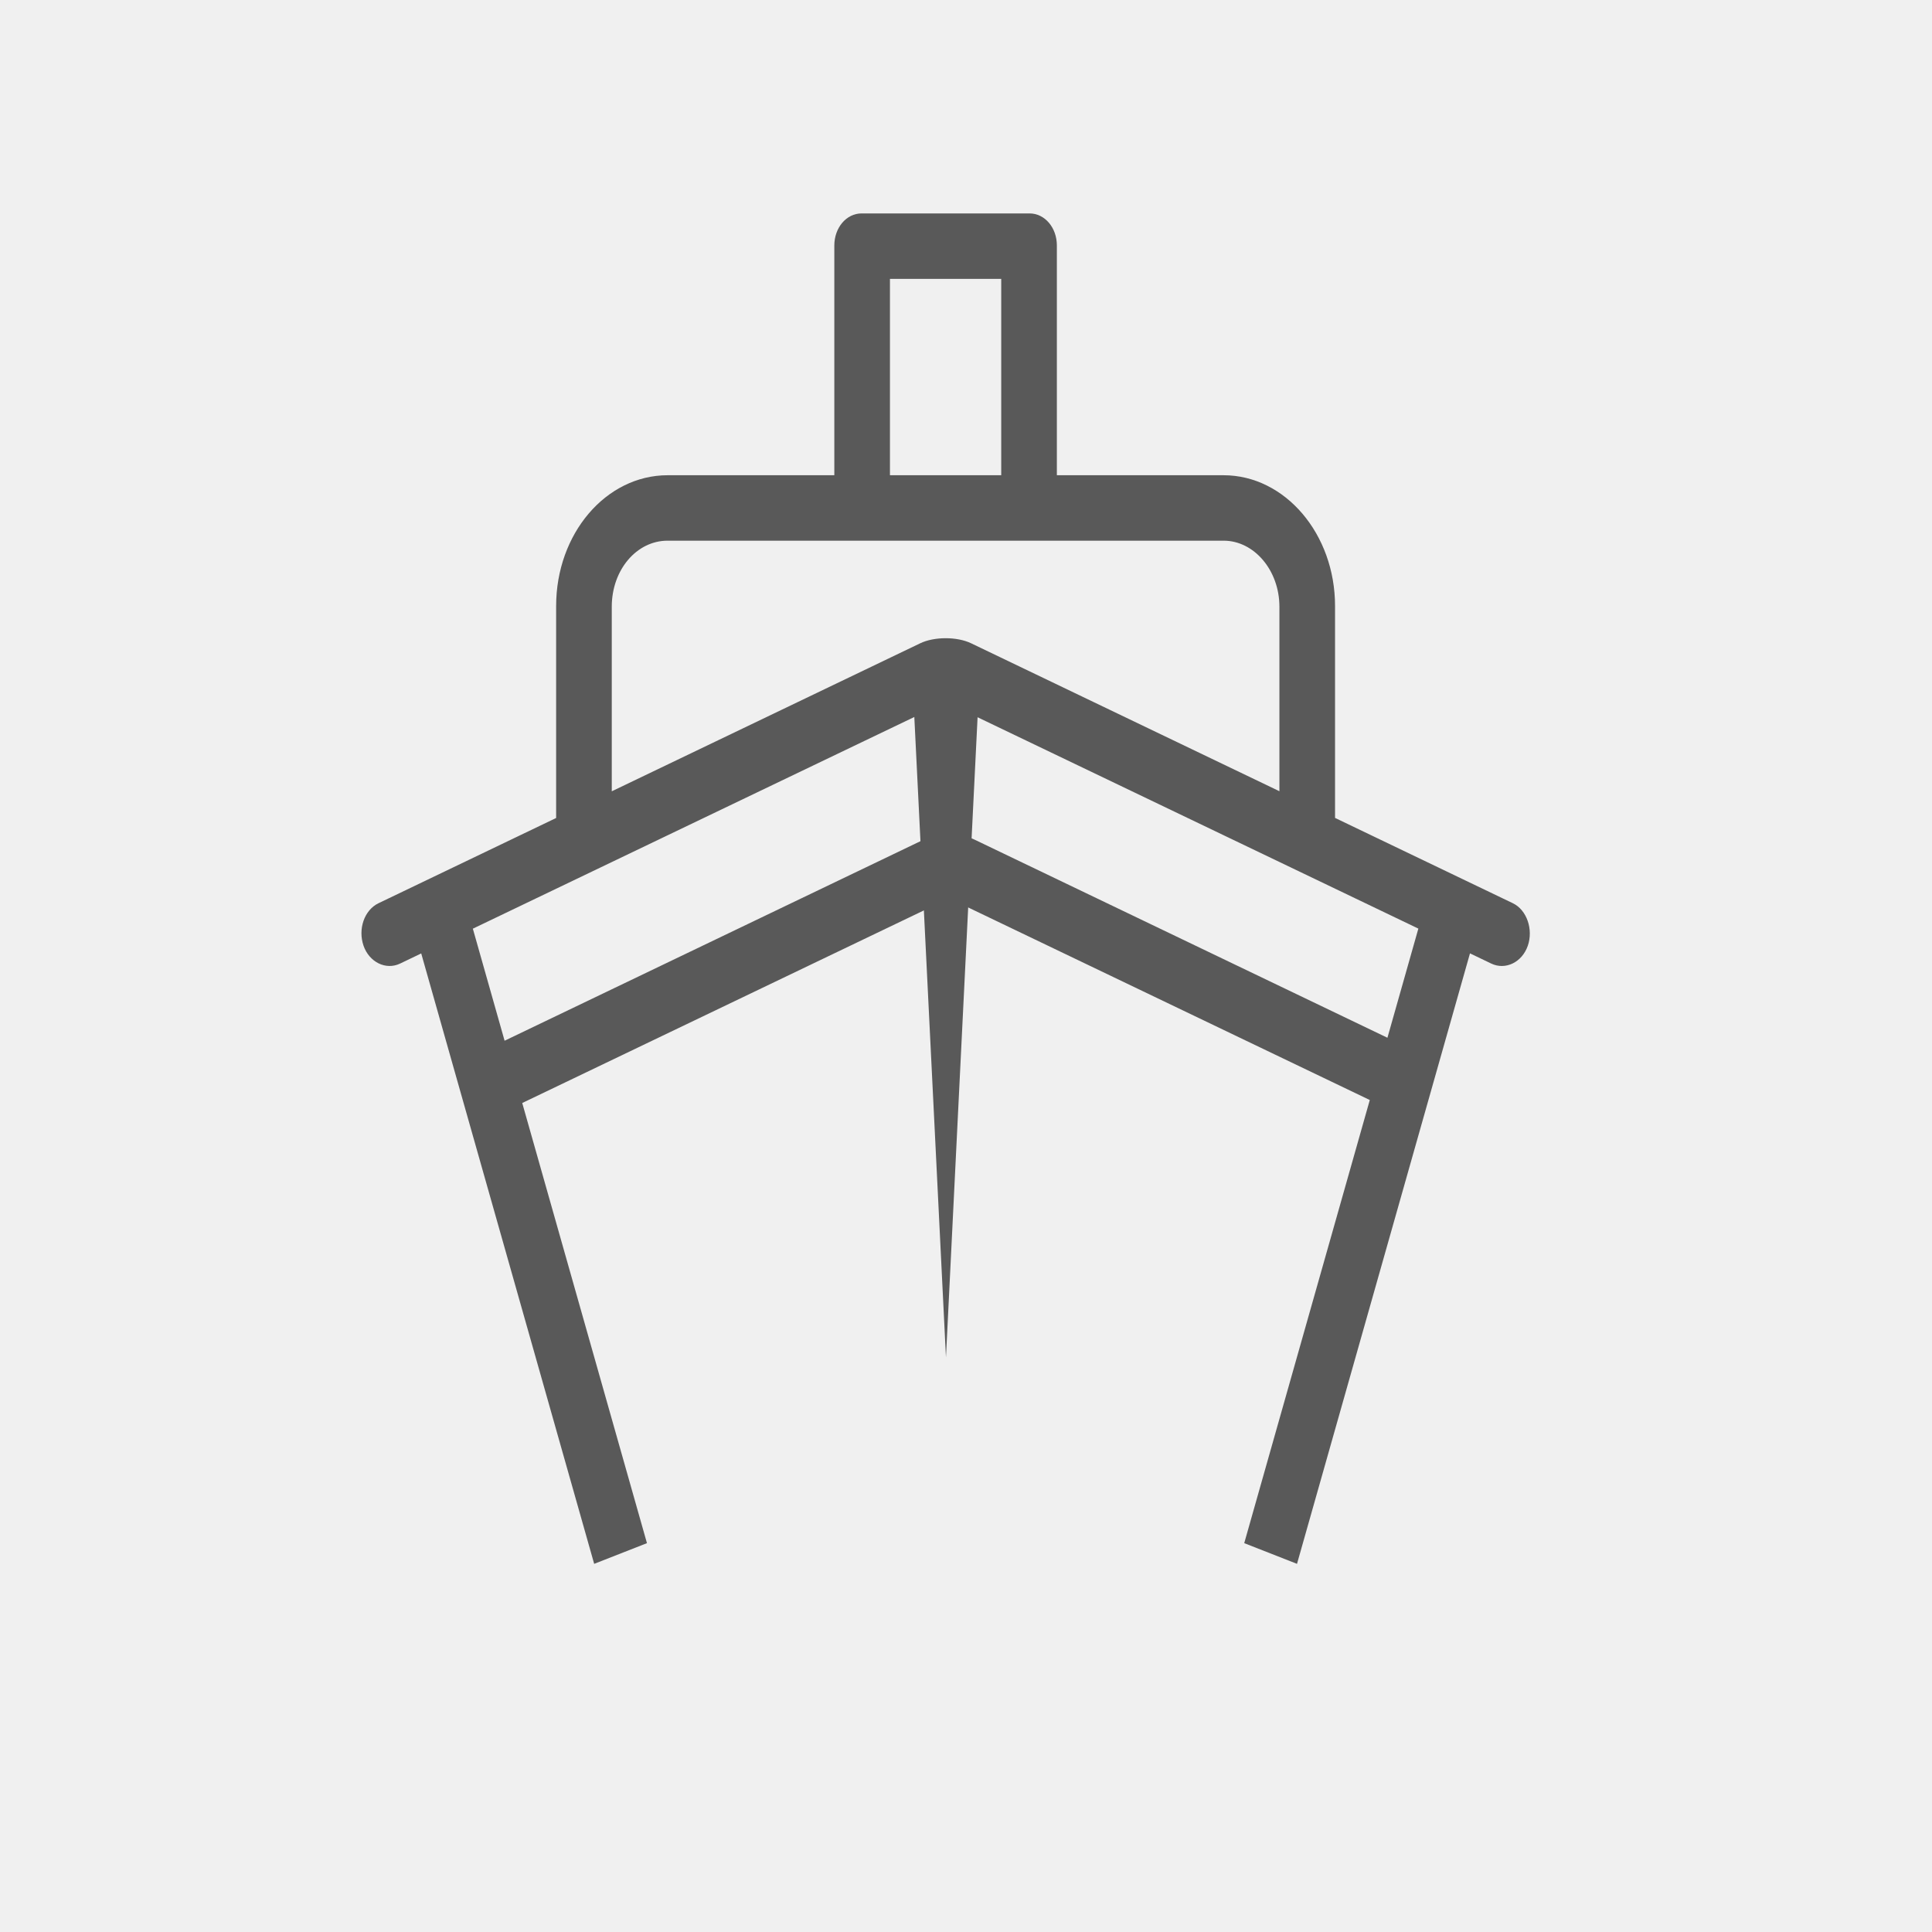
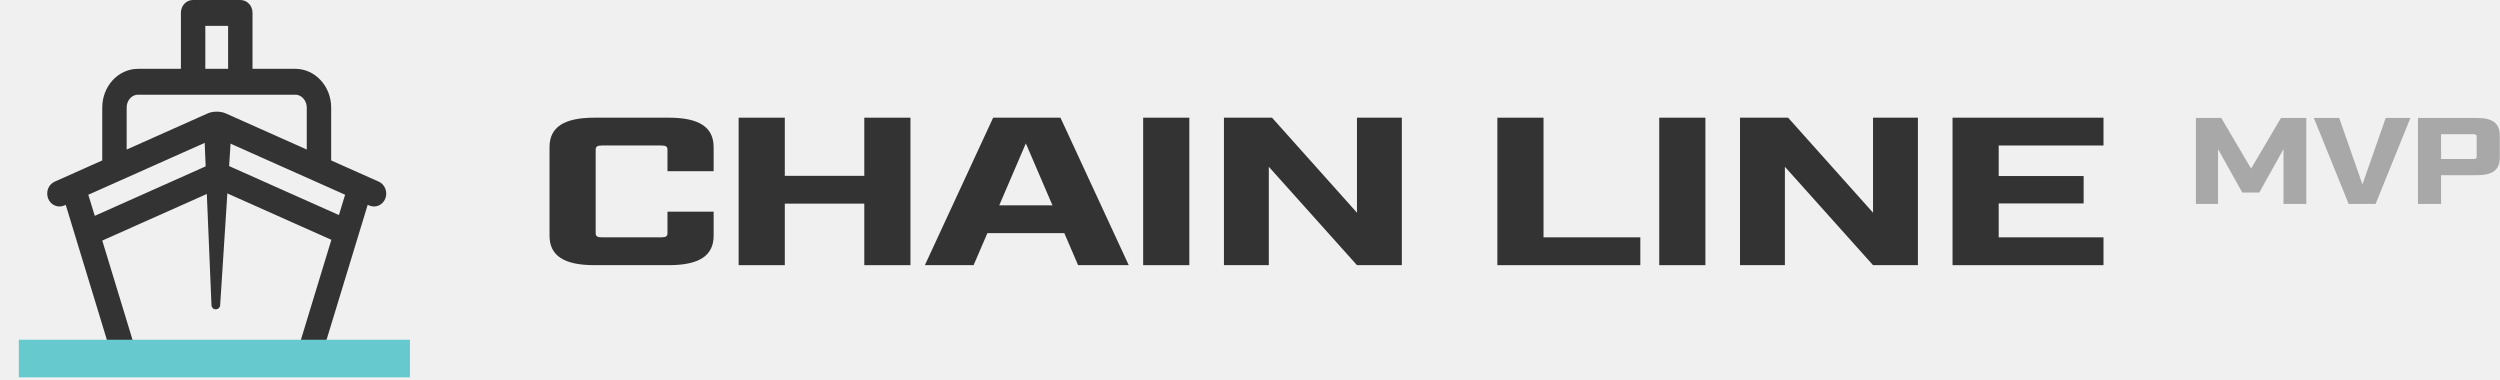
- <svg xmlns="http://www.w3.org/2000/svg" width="180px" height="180px" version="1.1" xml:space="preserve" style="fill-rule:evenodd;clip-rule:evenodd;stroke-linejoin:round;stroke-miterlimit:1.414;">
-   <g>
-     <g>
-       <path d="M48.656,102.764l11.62,41.008l-4.918,1.928l-16.114,-56.871l-1.967,0.944c-1.341,0.642 -2.881,-0.146 -3.406,-1.66c-0.54,-1.559 0.075,-3.329 1.394,-3.962l16.549,-7.941l0,-19.751c0,-6.729 4.633,-12.183 10.392,-12.183l15.526,0l0,-21.401c0,-1.652 1.114,-2.991 2.542,-2.991l15.649,0c1.404,0 2.543,1.311 2.543,2.991l0,21.401l15.525,0c5.74,0 10.392,5.477 10.392,12.183l0,19.744l16.565,7.948c1.31,0.629 1.918,2.448 1.394,3.962c-0.541,1.559 -2.092,2.29 -3.406,1.66l-1.981,-0.95l-16.116,56.877l-4.917,-1.928l11.698,-41.286l-39.193,-18.792l-39.771,19.07Zm-1.644,-5.802l-2.958,-10.439l44.052,-21.123l44.039,21.116l-2.882,10.169l-38.48,-18.465c-1.273,-0.61 -3.419,-0.62 -4.73,0.009l-39.041,18.733Zm9.985,-23.239l28.737,-13.789c1.31,-0.629 3.426,-0.633 4.745,0l28.721,13.782l0,-17.187c0,-3.4 -2.363,-6.155 -5.196,-6.155l-51.81,0c-2.87,0 -5.197,2.703 -5.197,6.155l0,17.194Zm25.918,-47.741l10.367,0l0,18.294l-10.367,0l0,-18.294Z" style="fill:#595959;" />
-       <path d="M88.133,126.466l3.101,-62.783l-6.203,0l3.102,62.783Z" style="fill:#595959;" />
+ <svg xmlns="http://www.w3.org/2000/svg" width="864px" height="131px" version="1.1" xml:space="preserve" style="fill-rule:evenodd;clip-rule:evenodd;stroke-linecap:square;stroke-linejoin:round;stroke-miterlimit:1.414;">
+   <g transform="matrix(0.894458,0,0,0.945109,-3.23856,-139.359)">
+     <g transform="matrix(1.72015,0,0,1.07,-149.983,-17.109)">
+       <path d="M222.81,244.414l16.704,0c6.84,0 10.08,-3.24 10.08,-10.08l0,-8.208l-10.368,0l0,7.344c0,1.08 -0.36,1.44 -1.44,1.44l-13.248,0c-1.08,0 -1.44,-0.36 -1.44,-1.44l0,-28.512c0,-1.08 0.36,-1.44 1.44,-1.44l13.248,0c1.08,0 1.44,0.36 1.44,1.44l0,7.344l10.368,0l0,-8.208c0,-6.84 -3.24,-10.08 -10.08,-10.08l-16.704,0c-6.84,0 -10.08,3.24 -10.08,10.08l0,30.24c0,6.84 3.24,10.08 10.08,10.08Z" style="fill:none;" />
+       <path d="M255.21,244.414l10.368,0l0,-21.024l17.856,0l0,21.024l10.368,0l0,-50.4l-10.368,0l0,19.872l-17.856,0l0,-19.872l-10.368,0l0,50.4Z" style="fill:none;" />
+       <path d="M331.458,244.414l11.376,0l-15.336,-50.4l-15.12,0l-15.336,50.4l10.944,0l3.096,-10.944l17.28,0l3.096,10.944Zm-17.712,-20.448l5.976,-21.168l5.976,21.168l-11.952,0Z" style="fill:none;" />
+       <rect x="346.074" y="194.014" width="10.368" height="50.4" style="fill:none;" />
+       <path d="M364.218,244.414l10.08,0l0,-33.624l19.8,33.624l10.08,0l0,-50.4l-10.08,0l0,32.472l-19.08,-32.472l-10.8,0l0,50.4Z" style="fill:none;" />
+       <path d="M425.634,244.414l32.112,0l0,-9.504l-21.744,0l0,-40.896l-10.368,0l0,50.4Z" style="fill:none;" />
+       <rect x="461.994" y="194.014" width="10.368" height="50.4" style="fill:none;" />
+       <path d="M480.138,244.414l10.08,0l0,-33.624l19.8,33.624l10.08,0l0,-50.4l-10.08,0l0,32.472l-19.08,-32.472l-10.8,0l0,50.4Z" style="fill:none;" />
+       <path d="M527.874,244.414l33.912,0l0,-9.504l-23.544,0l0,-11.592l19.08,0l0,-9.36l-19.08,0l0,-10.44l23.544,0l0,-9.504l-33.912,0l0,50.4Z" style="fill:none;" />
    </g>
-     <path d="M85.952,66.787l2.249,60.754" style="fill:#595959;" />
-     <path d="M89.98,66.787l-1.67,60.932" style="fill:#595959;" />
+     <g transform="matrix(1.4768,0,0,1.07,-403.929,-15.5418)">
+       <path d="M850.491,222.026l5.793,0l0,-18.721l6.338,14.817l4.45,0l6.338,-14.817l0,18.721l5.961,0l0,-29.383l-6.632,0l-7.808,17.294l-7.807,-17.294l-6.633,0l0,29.383Z" style="fill:none;" />
+       <path d="M890.453,222.026l7.051,0l9.109,-29.383l-6.464,0l-6.087,22.709l-6.086,-22.709l-6.632,0l9.109,29.383Z" style="fill:none;" />
+       <path d="M908.586,222.026l6.045,0l0,-9.822l9.486,0c3.988,0 5.877,-1.889 5.877,-5.877l0,-7.808c0,-3.987 -1.889,-5.876 -5.877,-5.876l-15.531,0l0,29.383Zm6.045,-15.363l0,-8.479l8.479,0c0.629,0 0.839,0.209 0.839,0.839l0,6.8c0,0.63 -0.21,0.84 -0.839,0.84l-8.479,0Z" style="fill:none;" />
+     </g>
+     <g transform="matrix(1.72015,0,0,1.07,-149.983,-17.109)">
+       <path d="M222.81,244.414l16.704,0c6.84,0 10.08,-3.24 10.08,-10.08l0,-8.208l-10.368,0l0,7.344c0,1.08 -0.36,1.44 -1.44,1.44l-13.248,0c-1.08,0 -1.44,-0.36 -1.44,-1.44l0,-28.512c0,-1.08 0.36,-1.44 1.44,-1.44l13.248,0c1.08,0 1.44,0.36 1.44,1.44l0,7.344l10.368,0l0,-8.208c0,-6.84 -3.24,-10.08 -10.08,-10.08l-16.704,0c-6.84,0 -10.08,3.24 -10.08,10.08l0,30.24c0,6.84 3.24,10.08 10.08,10.08Z" style="fill:#333;fill-rule:nonzero;" />
+       <path d="M255.21,244.414l10.368,0l0,-21.024l17.856,0l0,21.024l10.368,0l0,-50.4l-10.368,0l0,19.872l-17.856,0l0,-19.872l-10.368,0l0,50.4Z" style="fill:#333;fill-rule:nonzero;" />
+       <path d="M331.458,244.414l11.376,0l-15.336,-50.4l-15.12,0l-15.336,50.4l10.944,0l3.096,-10.944l17.28,0l3.096,10.944Zm-17.712,-20.448l5.976,-21.168l5.976,21.168l-11.952,0Z" style="fill:#333;fill-rule:nonzero;" />
+       <rect x="346.074" y="194.014" width="10.368" height="50.4" style="fill:#333;fill-rule:nonzero;" />
+       <path d="M364.218,244.414l10.08,0l0,-33.624l19.8,33.624l10.08,0l0,-50.4l-10.08,0l0,32.472l-19.08,-32.472l-10.8,0l0,50.4Z" style="fill:#333;fill-rule:nonzero;" />
+       <path d="M425.634,244.414l32.112,0l0,-9.504l-21.744,0l0,-40.896l-10.368,0l0,50.4Z" style="fill:#333;fill-rule:nonzero;" />
+       <rect x="461.994" y="194.014" width="10.368" height="50.4" style="fill:#333;fill-rule:nonzero;" />
+       <path d="M480.138,244.414l10.08,0l0,-33.624l19.8,33.624l10.08,0l0,-50.4l-10.08,0l0,32.472l-19.08,-32.472l-10.8,0l0,50.4Z" style="fill:#333;fill-rule:nonzero;" />
+       <path d="M527.874,244.414l33.912,0l0,-9.504l-23.544,0l0,-11.592l19.08,0l0,-9.36l-19.08,0l0,-10.44l23.544,0l0,-9.504l-33.912,0l0,50.4Z" style="fill:#333;fill-rule:nonzero;" />
+     </g>
+     <g transform="matrix(1.4768,0,0,1.07,-403.929,-15.5418)">
+       <path d="M850.491,222.026l5.793,0l0,-18.721l6.338,14.817l4.45,0l6.338,-14.817l0,18.721l5.961,0l0,-29.383l-6.632,0l-7.808,17.294l-7.807,-17.294l-6.633,0l0,29.383Z" style="fill:#a8a8a8;fill-rule:nonzero;" />
+       <path d="M890.453,222.026l7.051,0l9.109,-29.383l-6.464,0l-6.087,22.709l-6.086,-22.709l-6.632,0l9.109,29.383Z" style="fill:#a8a8a8;fill-rule:nonzero;" />
+       <path d="M908.586,222.026l6.045,0l0,-9.822l9.486,0c3.988,0 5.877,-1.889 5.877,-5.877l0,-7.808c0,-3.987 -1.889,-5.876 -5.877,-5.876l-15.531,0l0,29.383Zm6.045,-15.363l0,-8.479l8.479,0c0.629,0 0.839,0.209 0.839,0.839l0,6.8c0,0.63 -0.21,0.84 -0.839,0.84l-8.479,0Z" style="fill:#a8a8a8;fill-rule:nonzero;" />
+     </g>
  </g>
+   <path d="M33.528,82.313l12.186,39.986l-5.157,1.88l-16.901,-55.453l-2.063,0.92c-1.406,0.627 -3.022,-0.142 -3.572,-1.618c-0.567,-1.52 0.078,-3.246 1.462,-3.863l17.356,-7.743l0,-19.259c0,-6.561 4.86,-11.879 10.9,-11.879l16.283,0l0,-20.868c0,-1.61 1.169,-2.916 2.667,-2.916l16.413,0c1.472,0 2.666,1.279 2.666,2.916l0,20.868l16.283,0c6.02,0 10.9,5.341 10.9,11.879l0,19.252l17.373,7.75c1.374,0.613 2.012,2.387 1.461,3.863c-0.566,1.52 -2.193,2.233 -3.571,1.618l-2.078,-0.926l-16.903,55.459l-5.157,-1.88l12.269,-40.256l-41.105,-18.324l-41.712,18.594Zm-1.724,-5.656l-3.103,-10.18l46.202,-20.596l46.188,20.59l-3.022,9.915l-40.358,-18.004c-1.335,-0.596 -3.586,-0.605 -4.961,0.008l-40.946,18.267Zm10.472,-22.66l30.139,-13.445c1.374,-0.613 3.593,-0.617 4.977,0l30.122,13.438l0,-16.759c0,-3.314 -2.477,-6.001 -5.45,-6.001l-54.338,0c-3.01,0 -5.45,2.636 -5.45,6.001l0,16.766Zm27.183,-46.551l10.873,0l0,17.838l-10.873,0l0,-17.838Z" style="fill:none;stroke:#333;stroke-width:3px;" />
+   <path d="M33.528,82.313l12.186,39.986l-5.157,1.88l-16.901,-55.453l-2.063,0.92c-1.406,0.627 -3.022,-0.142 -3.572,-1.618c-0.567,-1.52 0.078,-3.246 1.462,-3.863l17.356,-7.743l0,-19.259c0,-6.561 4.86,-11.879 10.9,-11.879l16.283,0l0,-20.868c0,-1.61 1.169,-2.916 2.667,-2.916l16.413,0c1.472,0 2.666,1.279 2.666,2.916l0,20.868l16.283,0c6.02,0 10.9,5.341 10.9,11.879l0,19.252l17.373,7.75c1.374,0.613 2.012,2.387 1.461,3.863c-0.566,1.52 -2.193,2.233 -3.571,1.618l-2.078,-0.926l-16.903,55.459l-5.157,-1.88l12.269,-40.256l-41.105,-18.324l-41.712,18.594Zm-1.724,-5.656l-3.103,-10.18l46.202,-20.596l46.188,20.59l-3.022,9.915l-40.358,-18.004c-1.335,-0.596 -3.586,-0.605 -4.961,0.008l-40.946,18.267Zm10.472,-22.66l30.139,-13.445c1.374,-0.613 3.593,-0.617 4.977,0l30.122,13.438l0,-16.759c0,-3.314 -2.477,-6.001 -5.45,-6.001l-54.338,0c-3.01,0 -5.45,2.636 -5.45,6.001l0,16.766Zm27.183,-46.551l10.873,0l0,17.838l-10.873,0l0,-17.838Z" style="fill:#333;" />
+   <path d="M72.644,47.234l2.359,59.239" style="fill:none;stroke:#fff;stroke-width:1.5px;stroke-linecap:round;stroke-miterlimit:1.5;" />
+   <path d="M76.869,47.234l-1.752,59.412" style="fill:none;stroke:#fff;stroke-width:1.5px;stroke-linecap:round;stroke-miterlimit:1.5;" />
+   <path d="M74.588,105.423l3.938,-61.18l-6.505,-0.069l2.567,61.249Z" style="fill:#333;stroke:#333;stroke-width:3px;stroke-linecap:round;stroke-miterlimit:1.5;" />
+   <path d="M6.5,123.911l135.17,0" style="fill:none;stroke:#65c9ce;stroke-width:13px;stroke-linecap:butt;stroke-miterlimit:1.5;" />
</svg>
